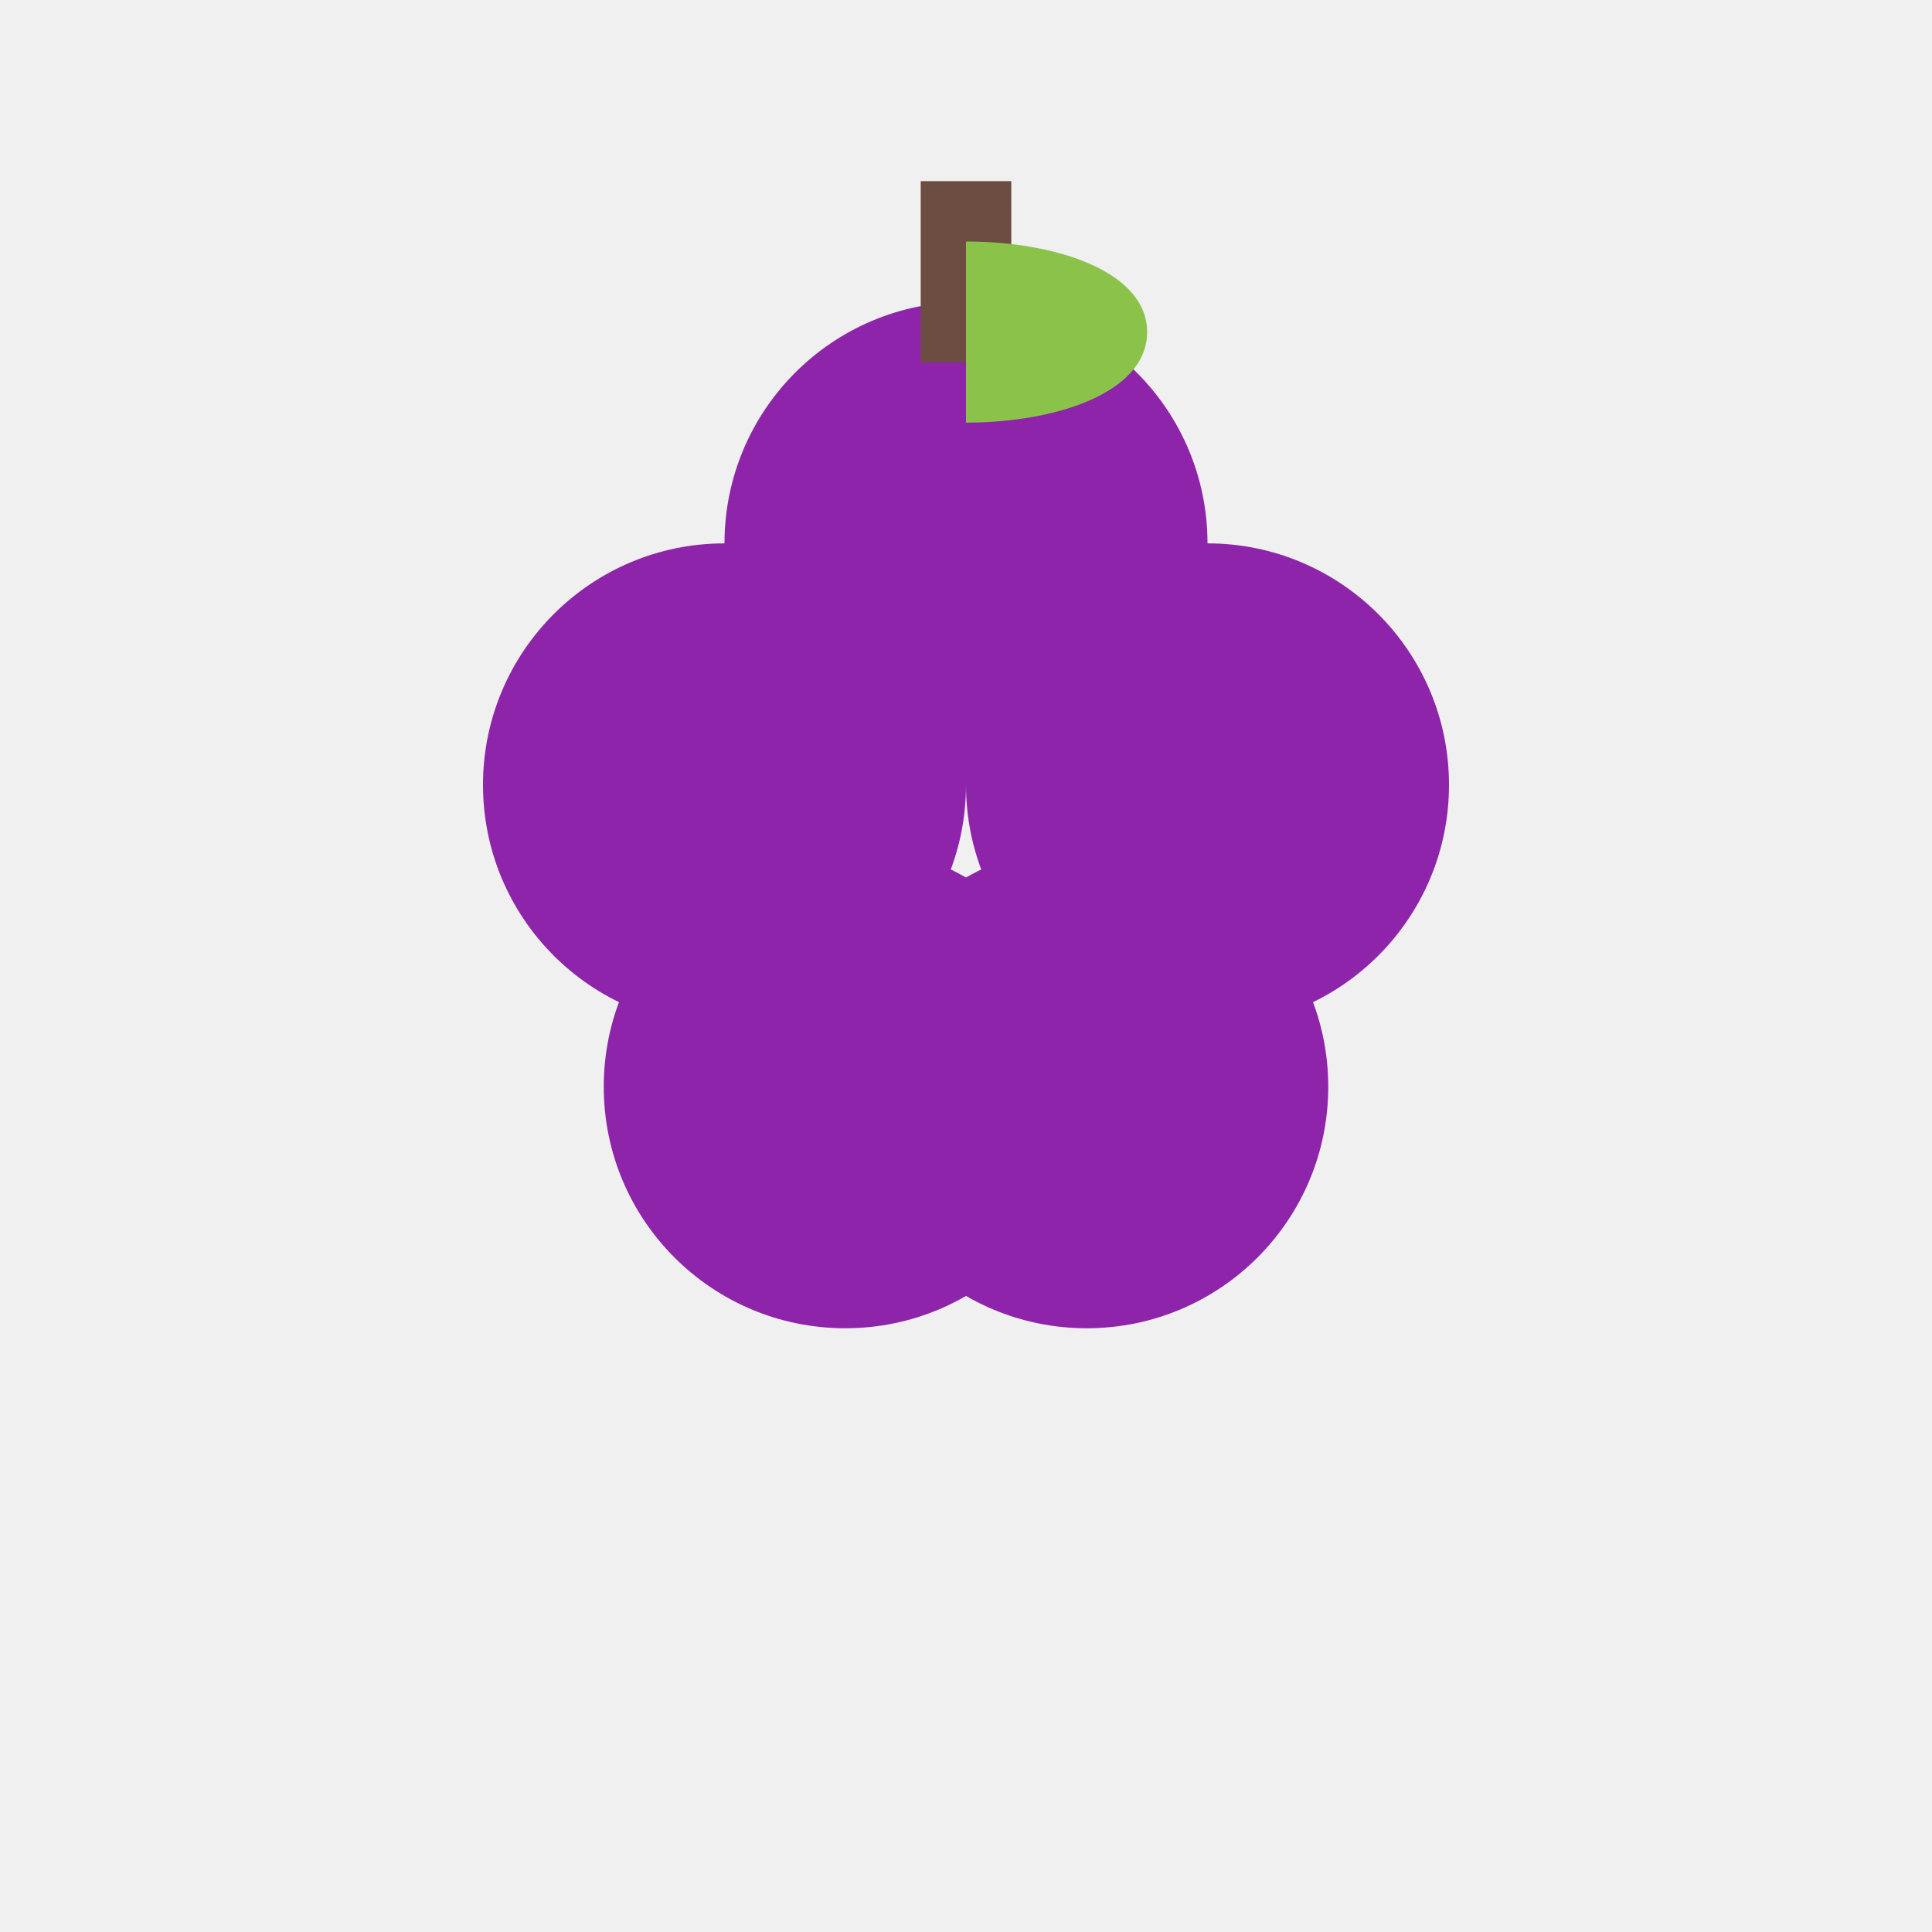
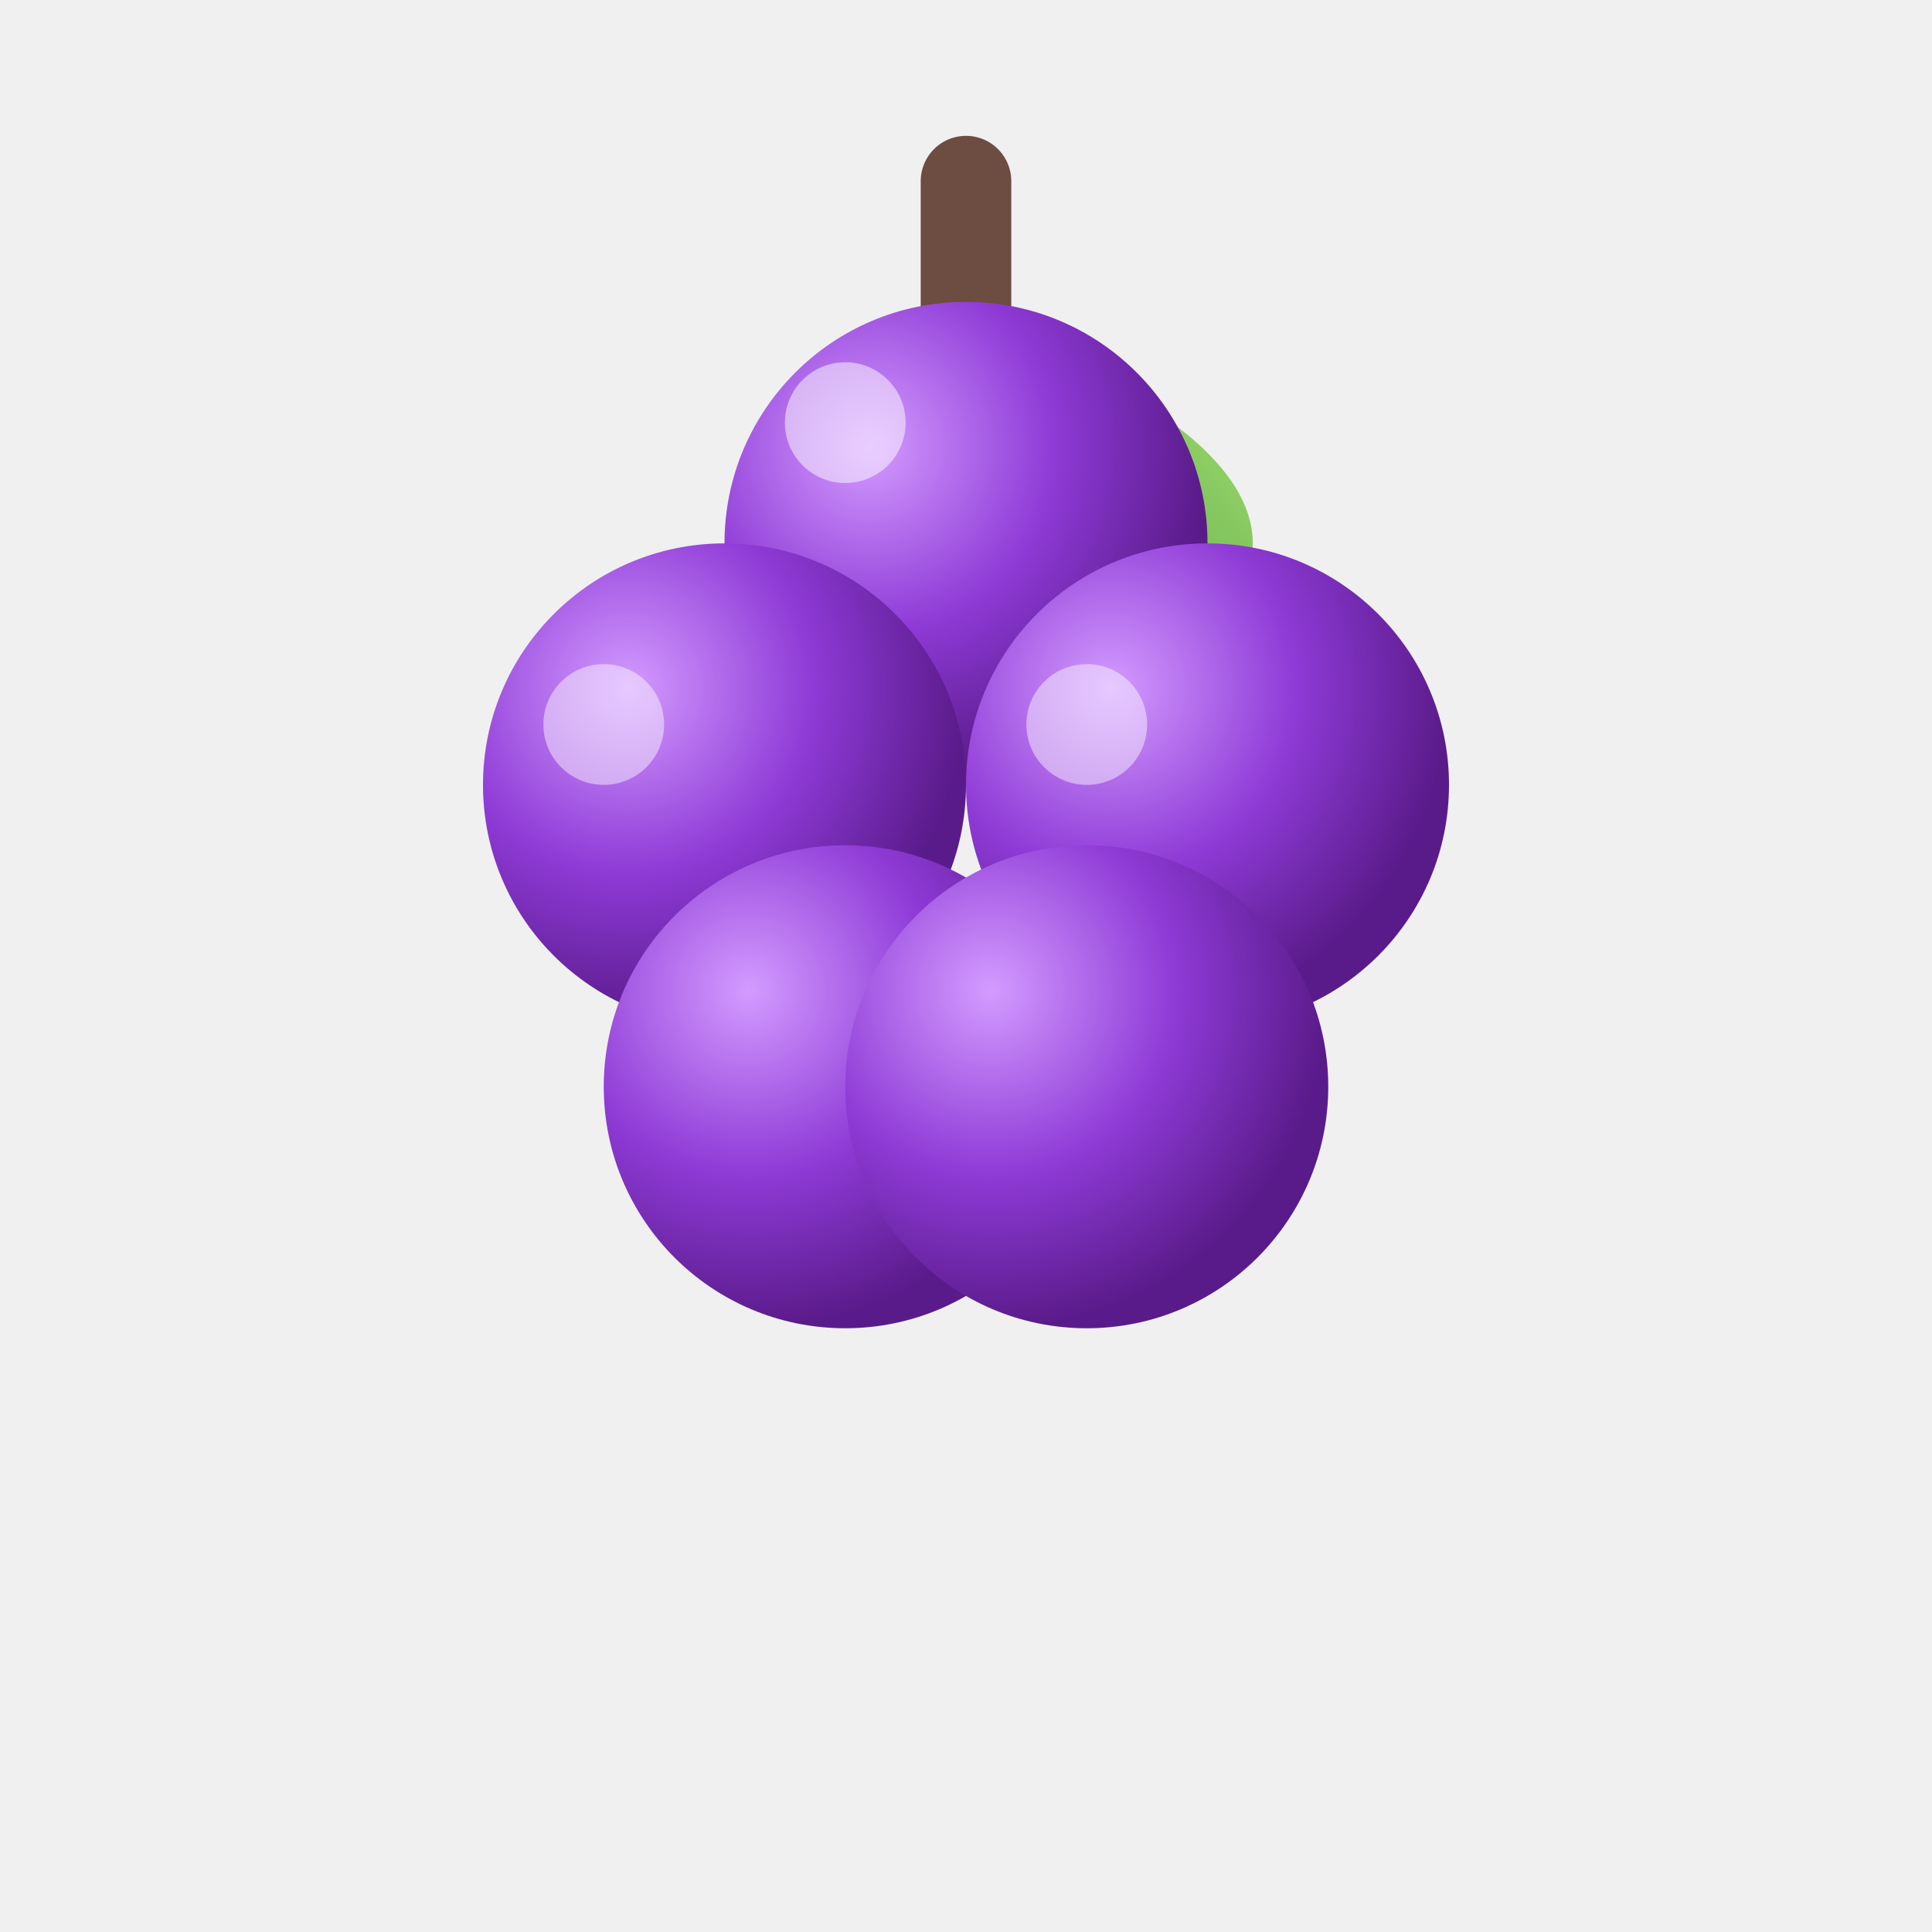
<svg xmlns="http://www.w3.org/2000/svg" viewBox="0 0 64 64">
-   <circle cx="32" cy="18" r="8" fill="#8e24aa" />
-   <circle cx="24" cy="26" r="8" fill="#8e24aa" />
-   <circle cx="40" cy="26" r="8" fill="#8e24aa" />
-   <circle cx="28" cy="36" r="8" fill="#8e24aa" />
-   <circle cx="36" cy="36" r="8" fill="#8e24aa" />
-   <path d="M32 12v-6" stroke="#6d4c41" stroke-width="3" />
-   <path d="M32 8c3 0 6 1 6 3s-3 3-6 3" fill="#8bc34a" />
+   <defs>
+     <radialGradient id="grape" cx="30%" cy="30%" r="70%">
+       <stop offset="0%" stop-color="#d39bff" />
+       <stop offset="55%" stop-color="#8e3ad6" />
+       <stop offset="100%" stop-color="#5a1b8a" />
+     </radialGradient>
+     <linearGradient id="leaf" x1="0" x2="1" y1="1" y2="0">
+       <stop offset="0%" stop-color="#4b8f3a" />
+       <stop offset="100%" stop-color="#9fe070" />
+     </linearGradient>
+   </defs>
+   <path d="M32 12c3 0 6 1 8 3 2 2 2 4 0 6-2 2-6 2-8 1" fill="url(#leaf)" />
+   <path d="M32 12v-6" stroke="#6d4c41" stroke-width="3" stroke-linecap="round" />
+   <circle cx="32" cy="18" r="8" fill="url(#grape)" />
+   <circle cx="24" cy="26" r="8" fill="url(#grape)" />
+   <circle cx="40" cy="26" r="8" fill="url(#grape)" />
+   <circle cx="28" cy="36" r="8" fill="url(#grape)" />
+   <circle cx="36" cy="36" r="8" fill="url(#grape)" />
+   <circle cx="28" cy="14" r="2" fill="#ffffff" opacity="0.5" />
+   <circle cx="20" cy="24" r="2" fill="#ffffff" opacity="0.45" />
+   <circle cx="36" cy="24" r="2" fill="#ffffff" opacity="0.45" />
</svg>
